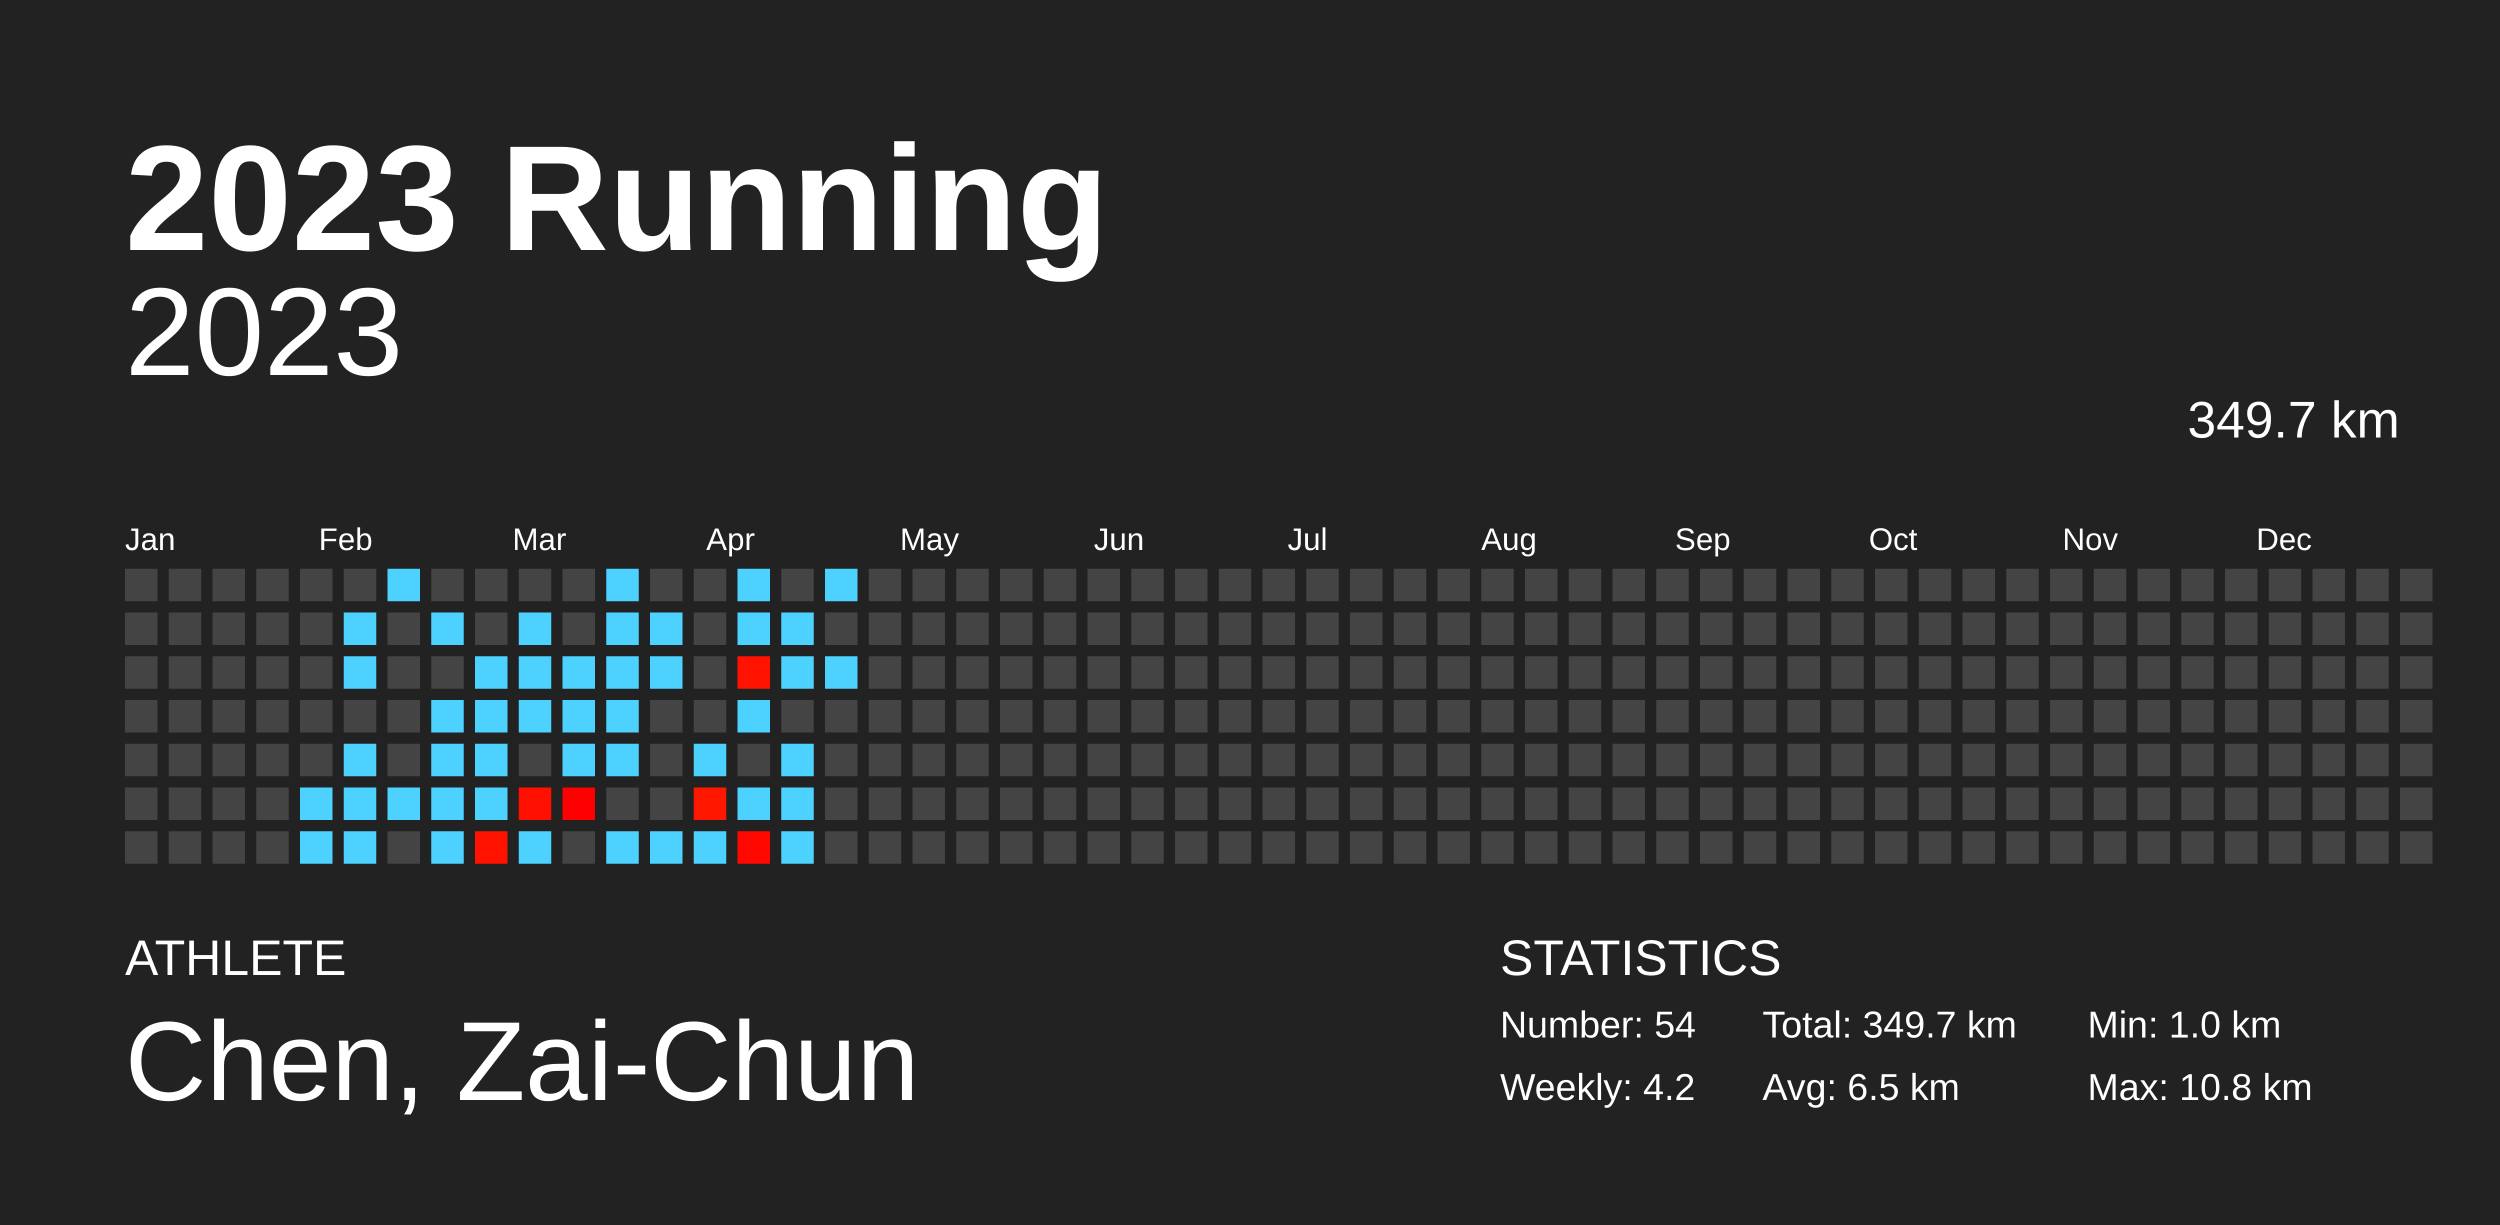
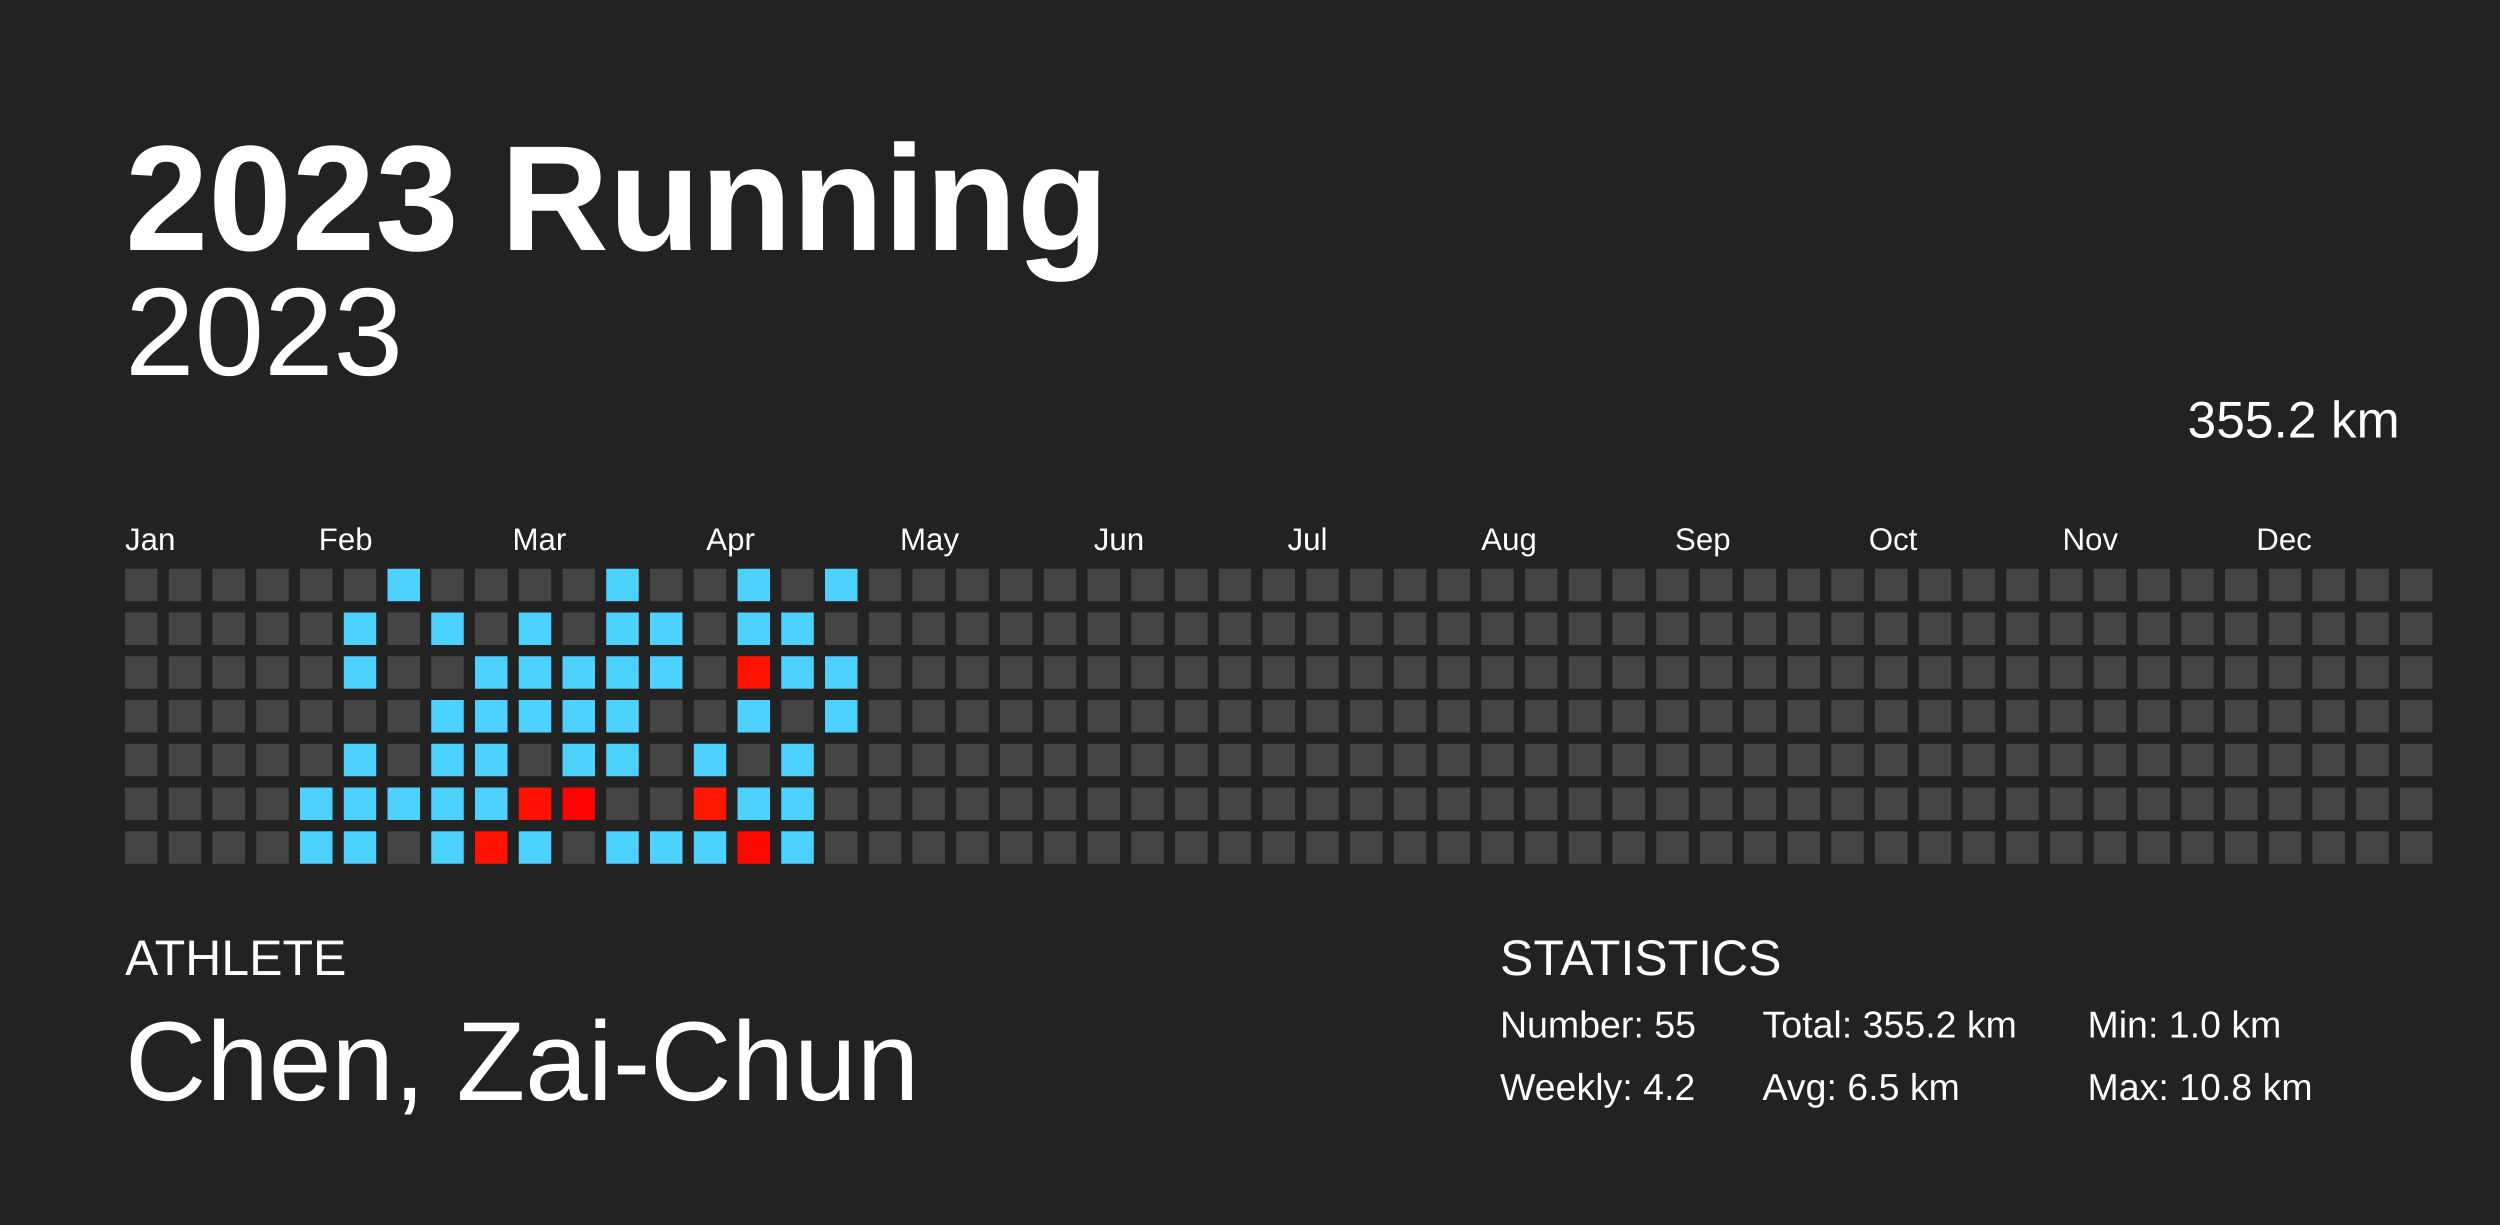
<svg xmlns="http://www.w3.org/2000/svg" baseProfile="full" height="98mm" version="1.1" viewBox="0,0,200,98" width="200mm">
  <defs />
  <rect fill="#222222" height="98" width="200" x="0" y="0" />
  <text fill="#FFFFFF" style="font-size:12px; font-family:Arial; font-weight:bold;" x="10" y="20">2023 Running</text>
  <text fill="#FFFFFF" style="font-size:4px; font-family:Arial" x="10" y="78">ATHLETE</text>
  <text fill="#FFFFFF" style="font-size:9px; font-family:Arial" x="10" y="88">Chen, Zai-Chun</text>
  <text fill="#FFFFFF" style="font-size:4px; font-family:Arial" x="120" y="78">STATISTICS</text>
-   <text fill="#FFFFFF" style="font-size:3px; font-family:Arial" x="120" y="83">Number: 54</text>
+   <text fill="#FFFFFF" style="font-size:3px; font-family:Arial" x="120" y="83">Number: 55</text>
  <text fill="#FFFFFF" style="font-size:3px; font-family:Arial" x="120" y="88">Weekly: 4.2</text>
-   <text fill="#FFFFFF" style="font-size:3px; font-family:Arial" x="141" y="83">Total: 349.7 km</text>
+   <text fill="#FFFFFF" style="font-size:3px; font-family:Arial" x="141" y="83">Total: 355.2 km</text>
  <text fill="#FFFFFF" style="font-size:3px; font-family:Arial" x="141" y="88">Avg: 6.5 km</text>
  <text fill="#FFFFFF" style="font-size:3px; font-family:Arial" x="167" y="83">Min: 1.0 km</text>
  <text fill="#FFFFFF" style="font-size:3px; font-family:Arial" x="167" y="88">Max: 10.8 km</text>
  <text alignment-baseline="hanging" fill="#FFFFFF" style="font-size:10.0px; font-family:Arial;" x="10" y="30">2023</text>
-   <text alignment-baseline="hanging" fill="#FFFFFF" style="font-size:4.125px; font-family:Arial;" x="175" y="35">349.7 km</text>
+   <text alignment-baseline="hanging" fill="#FFFFFF" style="font-size:4.125px; font-family:Arial;" x="175" y="35">355.2 km</text>
  <text fill="#FFFFFF" style="font-size:2.5px; font-family:Arial" x="10.0" y="44">Jan</text>
  <text fill="#FFFFFF" style="font-size:2.5px; font-family:Arial" x="25.5" y="44">Feb</text>
  <text fill="#FFFFFF" style="font-size:2.5px; font-family:Arial" x="41.0" y="44">Mar</text>
  <text fill="#FFFFFF" style="font-size:2.5px; font-family:Arial" x="56.5" y="44">Apr</text>
  <text fill="#FFFFFF" style="font-size:2.5px; font-family:Arial" x="72.0" y="44">May</text>
  <text fill="#FFFFFF" style="font-size:2.5px; font-family:Arial" x="87.5" y="44">Jun</text>
  <text fill="#FFFFFF" style="font-size:2.5px; font-family:Arial" x="103.0" y="44">Jul</text>
  <text fill="#FFFFFF" style="font-size:2.5px; font-family:Arial" x="118.5" y="44">Aug</text>
  <text fill="#FFFFFF" style="font-size:2.5px; font-family:Arial" x="134.0" y="44">Sep</text>
  <text fill="#FFFFFF" style="font-size:2.5px; font-family:Arial" x="149.5" y="44">Oct</text>
  <text fill="#FFFFFF" style="font-size:2.5px; font-family:Arial" x="165.0" y="44">Nov</text>
  <text fill="#FFFFFF" style="font-size:2.5px; font-family:Arial" x="180.5" y="44">Dec</text>
  <rect fill="#444444" height="2.6" width="2.6" x="10.0" y="45.5" />
  <rect fill="#444444" height="2.6" width="2.6" x="10.0" y="49.0" />
  <rect fill="#444444" height="2.6" width="2.6" x="10.0" y="52.5" />
  <rect fill="#444444" height="2.6" width="2.6" x="10.0" y="56.0" />
  <rect fill="#444444" height="2.6" width="2.6" x="10.0" y="59.5" />
  <rect fill="#444444" height="2.6" width="2.6" x="10.0" y="63.0" />
  <rect fill="#444444" height="2.6" width="2.6" x="10.0" y="66.5" />
  <rect fill="#444444" height="2.6" width="2.6" x="13.5" y="45.5" />
  <rect fill="#444444" height="2.6" width="2.6" x="13.5" y="49.0" />
  <rect fill="#444444" height="2.6" width="2.6" x="13.5" y="52.5" />
  <rect fill="#444444" height="2.6" width="2.6" x="13.5" y="56.0" />
  <rect fill="#444444" height="2.6" width="2.6" x="13.5" y="59.5" />
  <rect fill="#444444" height="2.6" width="2.6" x="13.5" y="63.0" />
  <rect fill="#444444" height="2.6" width="2.6" x="13.5" y="66.5" />
  <rect fill="#444444" height="2.6" width="2.6" x="17.0" y="45.5" />
  <rect fill="#444444" height="2.6" width="2.6" x="17.0" y="49.0" />
  <rect fill="#444444" height="2.6" width="2.6" x="17.0" y="52.5" />
  <rect fill="#444444" height="2.6" width="2.6" x="17.0" y="56.0" />
  <rect fill="#444444" height="2.6" width="2.6" x="17.0" y="59.5" />
  <rect fill="#444444" height="2.6" width="2.6" x="17.0" y="63.0" />
  <rect fill="#444444" height="2.6" width="2.6" x="17.0" y="66.5" />
  <rect fill="#444444" height="2.6" width="2.6" x="20.5" y="45.5" />
  <rect fill="#444444" height="2.6" width="2.6" x="20.5" y="49.0" />
  <rect fill="#444444" height="2.6" width="2.6" x="20.5" y="52.5" />
  <rect fill="#444444" height="2.6" width="2.6" x="20.5" y="56.0" />
  <rect fill="#444444" height="2.6" width="2.6" x="20.5" y="59.5" />
  <rect fill="#444444" height="2.6" width="2.6" x="20.5" y="63.0" />
  <rect fill="#444444" height="2.6" width="2.6" x="20.5" y="66.5" />
  <rect fill="#444444" height="2.6" width="2.6" x="24.0" y="45.5" />
  <rect fill="#444444" height="2.6" width="2.6" x="24.0" y="49.0" />
  <rect fill="#444444" height="2.6" width="2.6" x="24.0" y="52.5" />
  <rect fill="#444444" height="2.6" width="2.6" x="24.0" y="56.0" />
  <rect fill="#444444" height="2.6" width="2.6" x="24.0" y="59.5" />
  <rect fill="#4dd2ff" height="2.6" width="2.6" x="24.0" y="63.0" />
  <rect fill="#4dd2ff" height="2.6" width="2.6" x="24.0" y="66.5" />
  <rect fill="#444444" height="2.6" width="2.6" x="27.5" y="45.5" />
  <rect fill="#4dd2ff" height="2.6" width="2.6" x="27.5" y="49.0" />
  <rect fill="#4dd2ff" height="2.6" width="2.6" x="27.5" y="52.5" />
  <rect fill="#444444" height="2.6" width="2.6" x="27.5" y="56.0" />
  <rect fill="#4dd2ff" height="2.6" width="2.6" x="27.5" y="59.5" />
  <rect fill="#4dd2ff" height="2.6" width="2.6" x="27.5" y="63.0" />
  <rect fill="#4dd2ff" height="2.6" width="2.6" x="27.5" y="66.5" />
  <rect fill="#4dd2ff" height="2.6" width="2.6" x="31.0" y="45.5" />
  <rect fill="#444444" height="2.6" width="2.6" x="31.0" y="49.0" />
  <rect fill="#444444" height="2.6" width="2.6" x="31.0" y="52.5" />
  <rect fill="#444444" height="2.6" width="2.6" x="31.0" y="56.0" />
  <rect fill="#444444" height="2.6" width="2.6" x="31.0" y="59.5" />
  <rect fill="#4dd2ff" height="2.6" width="2.6" x="31.0" y="63.0" />
  <rect fill="#444444" height="2.6" width="2.6" x="31.0" y="66.5" />
  <rect fill="#444444" height="2.6" width="2.6" x="34.5" y="45.5" />
  <rect fill="#4dd2ff" height="2.6" width="2.6" x="34.5" y="49.0" />
  <rect fill="#444444" height="2.6" width="2.6" x="34.5" y="52.5" />
  <rect fill="#4dd2ff" height="2.6" width="2.6" x="34.5" y="56.0" />
  <rect fill="#4dd2ff" height="2.6" width="2.6" x="34.5" y="59.5" />
  <rect fill="#4dd2ff" height="2.6" width="2.6" x="34.5" y="63.0" />
  <rect fill="#4dd2ff" height="2.6" width="2.6" x="34.5" y="66.5" />
  <rect fill="#444444" height="2.6" width="2.6" x="38.0" y="45.5" />
  <rect fill="#444444" height="2.6" width="2.6" x="38.0" y="49.0" />
  <rect fill="#4dd2ff" height="2.6" width="2.6" x="38.0" y="52.5" />
  <rect fill="#4dd2ff" height="2.6" width="2.6" x="38.0" y="56.0" />
  <rect fill="#4dd2ff" height="2.6" width="2.6" x="38.0" y="59.5" />
  <rect fill="#4dd2ff" height="2.6" width="2.6" x="38.0" y="63.0" />
  <rect fill="#ff1200" height="2.6" width="2.6" x="38.0" y="66.5" />
  <rect fill="#444444" height="2.6" width="2.6" x="41.5" y="45.5" />
  <rect fill="#4dd2ff" height="2.6" width="2.6" x="41.5" y="49.0" />
  <rect fill="#4dd2ff" height="2.6" width="2.6" x="41.5" y="52.5" />
  <rect fill="#4dd2ff" height="2.6" width="2.6" x="41.5" y="56.0" />
  <rect fill="#444444" height="2.6" width="2.6" x="41.5" y="59.5" />
  <rect fill="#ff1000" height="2.6" width="2.6" x="41.5" y="63.0" />
  <rect fill="#4dd2ff" height="2.6" width="2.6" x="41.5" y="66.5" />
  <rect fill="#444444" height="2.6" width="2.6" x="45.0" y="45.5" />
  <rect fill="#444444" height="2.6" width="2.6" x="45.0" y="49.0" />
  <rect fill="#4dd2ff" height="2.6" width="2.6" x="45.0" y="52.5" />
  <rect fill="#4dd2ff" height="2.6" width="2.6" x="45.0" y="56.0" />
  <rect fill="#4dd2ff" height="2.6" width="2.6" x="45.0" y="59.5" />
  <rect fill="#ff0000" height="2.6" width="2.6" x="45.0" y="63.0" />
  <rect fill="#444444" height="2.6" width="2.6" x="45.0" y="66.5" />
  <rect fill="#4dd2ff" height="2.6" width="2.6" x="48.5" y="45.5" />
  <rect fill="#4dd2ff" height="2.6" width="2.6" x="48.5" y="49.0" />
  <rect fill="#4dd2ff" height="2.6" width="2.6" x="48.5" y="52.5" />
  <rect fill="#4dd2ff" height="2.6" width="2.6" x="48.5" y="56.0" />
  <rect fill="#4dd2ff" height="2.6" width="2.6" x="48.5" y="59.5" />
  <rect fill="#444444" height="2.6" width="2.6" x="48.5" y="63.0" />
  <rect fill="#4dd2ff" height="2.6" width="2.6" x="48.5" y="66.5" />
  <rect fill="#444444" height="2.6" width="2.6" x="52.0" y="45.5" />
  <rect fill="#4dd2ff" height="2.6" width="2.6" x="52.0" y="49.0" />
  <rect fill="#4dd2ff" height="2.6" width="2.6" x="52.0" y="52.5" />
  <rect fill="#444444" height="2.6" width="2.6" x="52.0" y="56.0" />
  <rect fill="#444444" height="2.6" width="2.6" x="52.0" y="59.5" />
  <rect fill="#444444" height="2.6" width="2.6" x="52.0" y="63.0" />
  <rect fill="#4dd2ff" height="2.6" width="2.6" x="52.0" y="66.5" />
  <rect fill="#444444" height="2.6" width="2.6" x="55.5" y="45.5" />
  <rect fill="#444444" height="2.6" width="2.6" x="55.5" y="49.0" />
  <rect fill="#444444" height="2.6" width="2.6" x="55.5" y="52.5" />
  <rect fill="#444444" height="2.6" width="2.6" x="55.5" y="56.0" />
  <rect fill="#4dd2ff" height="2.6" width="2.6" x="55.5" y="59.5" />
  <rect fill="#ff1700" height="2.6" width="2.6" x="55.5" y="63.0" />
  <rect fill="#4dd2ff" height="2.6" width="2.6" x="55.5" y="66.5" />
  <rect fill="#4dd2ff" height="2.6" width="2.6" x="59.0" y="45.5" />
  <rect fill="#4dd2ff" height="2.6" width="2.6" x="59.0" y="49.0" />
  <rect fill="#ff1300" height="2.6" width="2.6" x="59.0" y="52.5" />
  <rect fill="#4dd2ff" height="2.6" width="2.6" x="59.0" y="56.0" />
  <rect fill="#444444" height="2.6" width="2.6" x="59.0" y="59.5" />
  <rect fill="#4dd2ff" height="2.6" width="2.6" x="59.0" y="63.0" />
  <rect fill="#ff0800" height="2.6" width="2.6" x="59.0" y="66.5" />
  <rect fill="#444444" height="2.6" width="2.6" x="62.5" y="45.5" />
  <rect fill="#4dd2ff" height="2.6" width="2.6" x="62.5" y="49.0" />
  <rect fill="#4dd2ff" height="2.6" width="2.6" x="62.5" y="52.5" />
  <rect fill="#444444" height="2.6" width="2.6" x="62.5" y="56.0" />
  <rect fill="#4dd2ff" height="2.6" width="2.6" x="62.5" y="59.5" />
  <rect fill="#4dd2ff" height="2.6" width="2.6" x="62.5" y="63.0" />
  <rect fill="#4dd2ff" height="2.6" width="2.6" x="62.5" y="66.5" />
  <rect fill="#4dd2ff" height="2.6" width="2.6" x="66.0" y="45.5" />
  <rect fill="#444444" height="2.6" width="2.6" x="66.0" y="49.0" />
  <rect fill="#4dd2ff" height="2.6" width="2.6" x="66.0" y="52.5" />
-   <rect fill="#444444" height="2.6" width="2.6" x="66.0" y="56.0" />
+   <rect fill="#4dd2ff" height="2.6" width="2.6" x="66.0" y="56.0" />
  <rect fill="#444444" height="2.6" width="2.6" x="66.0" y="59.5" />
  <rect fill="#444444" height="2.6" width="2.6" x="66.0" y="63.0" />
  <rect fill="#444444" height="2.6" width="2.6" x="66.0" y="66.5" />
  <rect fill="#444444" height="2.6" width="2.6" x="69.5" y="45.5" />
  <rect fill="#444444" height="2.6" width="2.6" x="69.5" y="49.0" />
  <rect fill="#444444" height="2.6" width="2.6" x="69.5" y="52.5" />
  <rect fill="#444444" height="2.6" width="2.6" x="69.5" y="56.0" />
  <rect fill="#444444" height="2.6" width="2.6" x="69.5" y="59.5" />
  <rect fill="#444444" height="2.6" width="2.6" x="69.5" y="63.0" />
  <rect fill="#444444" height="2.6" width="2.6" x="69.5" y="66.5" />
  <rect fill="#444444" height="2.6" width="2.6" x="73.0" y="45.5" />
  <rect fill="#444444" height="2.6" width="2.6" x="73.0" y="49.0" />
  <rect fill="#444444" height="2.6" width="2.6" x="73.0" y="52.5" />
  <rect fill="#444444" height="2.6" width="2.6" x="73.0" y="56.0" />
  <rect fill="#444444" height="2.6" width="2.6" x="73.0" y="59.5" />
  <rect fill="#444444" height="2.6" width="2.6" x="73.0" y="63.0" />
  <rect fill="#444444" height="2.6" width="2.6" x="73.0" y="66.5" />
  <rect fill="#444444" height="2.6" width="2.6" x="76.5" y="45.5" />
  <rect fill="#444444" height="2.6" width="2.6" x="76.5" y="49.0" />
  <rect fill="#444444" height="2.6" width="2.6" x="76.5" y="52.5" />
  <rect fill="#444444" height="2.6" width="2.6" x="76.5" y="56.0" />
  <rect fill="#444444" height="2.6" width="2.6" x="76.5" y="59.5" />
  <rect fill="#444444" height="2.6" width="2.6" x="76.5" y="63.0" />
  <rect fill="#444444" height="2.6" width="2.6" x="76.5" y="66.5" />
  <rect fill="#444444" height="2.6" width="2.6" x="80.0" y="45.5" />
  <rect fill="#444444" height="2.6" width="2.6" x="80.0" y="49.0" />
  <rect fill="#444444" height="2.6" width="2.6" x="80.0" y="52.5" />
  <rect fill="#444444" height="2.6" width="2.6" x="80.0" y="56.0" />
  <rect fill="#444444" height="2.6" width="2.6" x="80.0" y="59.5" />
  <rect fill="#444444" height="2.6" width="2.6" x="80.0" y="63.0" />
  <rect fill="#444444" height="2.6" width="2.6" x="80.0" y="66.5" />
  <rect fill="#444444" height="2.6" width="2.6" x="83.5" y="45.5" />
  <rect fill="#444444" height="2.6" width="2.6" x="83.5" y="49.0" />
  <rect fill="#444444" height="2.6" width="2.6" x="83.5" y="52.5" />
  <rect fill="#444444" height="2.6" width="2.6" x="83.5" y="56.0" />
  <rect fill="#444444" height="2.6" width="2.6" x="83.5" y="59.5" />
  <rect fill="#444444" height="2.6" width="2.6" x="83.5" y="63.0" />
  <rect fill="#444444" height="2.6" width="2.6" x="83.5" y="66.5" />
  <rect fill="#444444" height="2.6" width="2.6" x="87.0" y="45.5" />
  <rect fill="#444444" height="2.6" width="2.6" x="87.0" y="49.0" />
  <rect fill="#444444" height="2.6" width="2.6" x="87.0" y="52.5" />
  <rect fill="#444444" height="2.6" width="2.6" x="87.0" y="56.0" />
  <rect fill="#444444" height="2.6" width="2.6" x="87.0" y="59.5" />
  <rect fill="#444444" height="2.6" width="2.6" x="87.0" y="63.0" />
  <rect fill="#444444" height="2.6" width="2.6" x="87.0" y="66.5" />
  <rect fill="#444444" height="2.6" width="2.6" x="90.5" y="45.5" />
  <rect fill="#444444" height="2.6" width="2.6" x="90.5" y="49.0" />
  <rect fill="#444444" height="2.6" width="2.6" x="90.5" y="52.5" />
  <rect fill="#444444" height="2.6" width="2.6" x="90.5" y="56.0" />
  <rect fill="#444444" height="2.6" width="2.6" x="90.5" y="59.5" />
  <rect fill="#444444" height="2.6" width="2.6" x="90.5" y="63.0" />
  <rect fill="#444444" height="2.6" width="2.6" x="90.5" y="66.5" />
  <rect fill="#444444" height="2.6" width="2.6" x="94.0" y="45.5" />
  <rect fill="#444444" height="2.6" width="2.6" x="94.0" y="49.0" />
  <rect fill="#444444" height="2.6" width="2.6" x="94.0" y="52.5" />
  <rect fill="#444444" height="2.6" width="2.6" x="94.0" y="56.0" />
  <rect fill="#444444" height="2.6" width="2.6" x="94.0" y="59.5" />
  <rect fill="#444444" height="2.6" width="2.6" x="94.0" y="63.0" />
  <rect fill="#444444" height="2.6" width="2.6" x="94.0" y="66.5" />
  <rect fill="#444444" height="2.6" width="2.6" x="97.5" y="45.5" />
  <rect fill="#444444" height="2.6" width="2.6" x="97.5" y="49.0" />
  <rect fill="#444444" height="2.6" width="2.6" x="97.5" y="52.5" />
  <rect fill="#444444" height="2.6" width="2.6" x="97.5" y="56.0" />
  <rect fill="#444444" height="2.6" width="2.6" x="97.5" y="59.5" />
  <rect fill="#444444" height="2.6" width="2.6" x="97.5" y="63.0" />
  <rect fill="#444444" height="2.6" width="2.6" x="97.5" y="66.5" />
  <rect fill="#444444" height="2.6" width="2.6" x="101.0" y="45.5" />
  <rect fill="#444444" height="2.6" width="2.6" x="101.0" y="49.0" />
  <rect fill="#444444" height="2.6" width="2.6" x="101.0" y="52.5" />
  <rect fill="#444444" height="2.6" width="2.6" x="101.0" y="56.0" />
  <rect fill="#444444" height="2.6" width="2.6" x="101.0" y="59.5" />
  <rect fill="#444444" height="2.6" width="2.6" x="101.0" y="63.0" />
  <rect fill="#444444" height="2.6" width="2.6" x="101.0" y="66.5" />
  <rect fill="#444444" height="2.6" width="2.6" x="104.5" y="45.5" />
  <rect fill="#444444" height="2.6" width="2.6" x="104.5" y="49.0" />
  <rect fill="#444444" height="2.6" width="2.6" x="104.5" y="52.5" />
  <rect fill="#444444" height="2.6" width="2.6" x="104.5" y="56.0" />
  <rect fill="#444444" height="2.6" width="2.6" x="104.5" y="59.5" />
  <rect fill="#444444" height="2.6" width="2.6" x="104.5" y="63.0" />
  <rect fill="#444444" height="2.6" width="2.6" x="104.5" y="66.5" />
  <rect fill="#444444" height="2.6" width="2.6" x="108.0" y="45.5" />
  <rect fill="#444444" height="2.6" width="2.6" x="108.0" y="49.0" />
  <rect fill="#444444" height="2.6" width="2.6" x="108.0" y="52.5" />
  <rect fill="#444444" height="2.6" width="2.6" x="108.0" y="56.0" />
  <rect fill="#444444" height="2.6" width="2.6" x="108.0" y="59.5" />
  <rect fill="#444444" height="2.6" width="2.6" x="108.0" y="63.0" />
  <rect fill="#444444" height="2.6" width="2.6" x="108.0" y="66.5" />
  <rect fill="#444444" height="2.6" width="2.6" x="111.5" y="45.5" />
  <rect fill="#444444" height="2.6" width="2.6" x="111.5" y="49.0" />
  <rect fill="#444444" height="2.6" width="2.6" x="111.5" y="52.5" />
  <rect fill="#444444" height="2.6" width="2.6" x="111.5" y="56.0" />
  <rect fill="#444444" height="2.6" width="2.6" x="111.5" y="59.5" />
  <rect fill="#444444" height="2.6" width="2.6" x="111.5" y="63.0" />
  <rect fill="#444444" height="2.6" width="2.6" x="111.5" y="66.5" />
  <rect fill="#444444" height="2.6" width="2.6" x="115.0" y="45.5" />
  <rect fill="#444444" height="2.6" width="2.6" x="115.0" y="49.0" />
  <rect fill="#444444" height="2.6" width="2.6" x="115.0" y="52.5" />
  <rect fill="#444444" height="2.6" width="2.6" x="115.0" y="56.0" />
  <rect fill="#444444" height="2.6" width="2.6" x="115.0" y="59.5" />
  <rect fill="#444444" height="2.6" width="2.6" x="115.0" y="63.0" />
  <rect fill="#444444" height="2.6" width="2.6" x="115.0" y="66.5" />
  <rect fill="#444444" height="2.6" width="2.6" x="118.5" y="45.5" />
  <rect fill="#444444" height="2.6" width="2.6" x="118.5" y="49.0" />
  <rect fill="#444444" height="2.6" width="2.6" x="118.5" y="52.5" />
  <rect fill="#444444" height="2.6" width="2.6" x="118.5" y="56.0" />
  <rect fill="#444444" height="2.6" width="2.6" x="118.5" y="59.5" />
  <rect fill="#444444" height="2.6" width="2.6" x="118.5" y="63.0" />
  <rect fill="#444444" height="2.6" width="2.6" x="118.5" y="66.5" />
  <rect fill="#444444" height="2.6" width="2.6" x="122.0" y="45.5" />
  <rect fill="#444444" height="2.6" width="2.6" x="122.0" y="49.0" />
  <rect fill="#444444" height="2.6" width="2.6" x="122.0" y="52.5" />
  <rect fill="#444444" height="2.6" width="2.6" x="122.0" y="56.0" />
  <rect fill="#444444" height="2.6" width="2.6" x="122.0" y="59.5" />
  <rect fill="#444444" height="2.6" width="2.6" x="122.0" y="63.0" />
  <rect fill="#444444" height="2.6" width="2.6" x="122.0" y="66.5" />
  <rect fill="#444444" height="2.6" width="2.6" x="125.5" y="45.5" />
  <rect fill="#444444" height="2.6" width="2.6" x="125.5" y="49.0" />
  <rect fill="#444444" height="2.6" width="2.6" x="125.5" y="52.5" />
  <rect fill="#444444" height="2.6" width="2.6" x="125.5" y="56.0" />
  <rect fill="#444444" height="2.6" width="2.6" x="125.5" y="59.5" />
  <rect fill="#444444" height="2.6" width="2.6" x="125.5" y="63.0" />
  <rect fill="#444444" height="2.6" width="2.6" x="125.5" y="66.5" />
  <rect fill="#444444" height="2.6" width="2.6" x="129.0" y="45.5" />
  <rect fill="#444444" height="2.6" width="2.6" x="129.0" y="49.0" />
  <rect fill="#444444" height="2.6" width="2.6" x="129.0" y="52.5" />
  <rect fill="#444444" height="2.6" width="2.6" x="129.0" y="56.0" />
  <rect fill="#444444" height="2.6" width="2.6" x="129.0" y="59.5" />
  <rect fill="#444444" height="2.6" width="2.6" x="129.0" y="63.0" />
  <rect fill="#444444" height="2.6" width="2.6" x="129.0" y="66.5" />
  <rect fill="#444444" height="2.6" width="2.6" x="132.5" y="45.5" />
  <rect fill="#444444" height="2.6" width="2.6" x="132.5" y="49.0" />
  <rect fill="#444444" height="2.6" width="2.6" x="132.5" y="52.5" />
  <rect fill="#444444" height="2.6" width="2.6" x="132.5" y="56.0" />
  <rect fill="#444444" height="2.6" width="2.6" x="132.5" y="59.5" />
  <rect fill="#444444" height="2.6" width="2.6" x="132.5" y="63.0" />
  <rect fill="#444444" height="2.6" width="2.6" x="132.5" y="66.5" />
  <rect fill="#444444" height="2.6" width="2.6" x="136.0" y="45.5" />
  <rect fill="#444444" height="2.6" width="2.6" x="136.0" y="49.0" />
  <rect fill="#444444" height="2.6" width="2.6" x="136.0" y="52.5" />
  <rect fill="#444444" height="2.6" width="2.6" x="136.0" y="56.0" />
  <rect fill="#444444" height="2.6" width="2.6" x="136.0" y="59.5" />
  <rect fill="#444444" height="2.6" width="2.6" x="136.0" y="63.0" />
  <rect fill="#444444" height="2.6" width="2.6" x="136.0" y="66.5" />
  <rect fill="#444444" height="2.6" width="2.6" x="139.5" y="45.5" />
  <rect fill="#444444" height="2.6" width="2.6" x="139.5" y="49.0" />
  <rect fill="#444444" height="2.6" width="2.6" x="139.5" y="52.5" />
  <rect fill="#444444" height="2.6" width="2.6" x="139.5" y="56.0" />
  <rect fill="#444444" height="2.6" width="2.6" x="139.5" y="59.5" />
  <rect fill="#444444" height="2.6" width="2.6" x="139.5" y="63.0" />
  <rect fill="#444444" height="2.6" width="2.6" x="139.5" y="66.5" />
  <rect fill="#444444" height="2.6" width="2.6" x="143.0" y="45.5" />
  <rect fill="#444444" height="2.6" width="2.6" x="143.0" y="49.0" />
  <rect fill="#444444" height="2.6" width="2.6" x="143.0" y="52.5" />
  <rect fill="#444444" height="2.6" width="2.6" x="143.0" y="56.0" />
  <rect fill="#444444" height="2.6" width="2.6" x="143.0" y="59.5" />
  <rect fill="#444444" height="2.6" width="2.6" x="143.0" y="63.0" />
  <rect fill="#444444" height="2.6" width="2.6" x="143.0" y="66.5" />
  <rect fill="#444444" height="2.6" width="2.6" x="146.5" y="45.5" />
  <rect fill="#444444" height="2.6" width="2.6" x="146.5" y="49.0" />
  <rect fill="#444444" height="2.6" width="2.6" x="146.5" y="52.5" />
  <rect fill="#444444" height="2.6" width="2.6" x="146.5" y="56.0" />
  <rect fill="#444444" height="2.6" width="2.6" x="146.5" y="59.5" />
  <rect fill="#444444" height="2.6" width="2.6" x="146.5" y="63.0" />
  <rect fill="#444444" height="2.6" width="2.6" x="146.5" y="66.5" />
  <rect fill="#444444" height="2.6" width="2.6" x="150.0" y="45.5" />
  <rect fill="#444444" height="2.6" width="2.6" x="150.0" y="49.0" />
  <rect fill="#444444" height="2.6" width="2.6" x="150.0" y="52.5" />
  <rect fill="#444444" height="2.6" width="2.6" x="150.0" y="56.0" />
  <rect fill="#444444" height="2.6" width="2.6" x="150.0" y="59.5" />
  <rect fill="#444444" height="2.6" width="2.6" x="150.0" y="63.0" />
  <rect fill="#444444" height="2.6" width="2.6" x="150.0" y="66.5" />
  <rect fill="#444444" height="2.6" width="2.6" x="153.5" y="45.5" />
  <rect fill="#444444" height="2.6" width="2.6" x="153.5" y="49.0" />
  <rect fill="#444444" height="2.6" width="2.6" x="153.5" y="52.5" />
  <rect fill="#444444" height="2.6" width="2.6" x="153.5" y="56.0" />
  <rect fill="#444444" height="2.6" width="2.6" x="153.5" y="59.5" />
  <rect fill="#444444" height="2.6" width="2.6" x="153.5" y="63.0" />
  <rect fill="#444444" height="2.6" width="2.6" x="153.5" y="66.5" />
  <rect fill="#444444" height="2.6" width="2.6" x="157.0" y="45.5" />
  <rect fill="#444444" height="2.6" width="2.6" x="157.0" y="49.0" />
  <rect fill="#444444" height="2.6" width="2.6" x="157.0" y="52.5" />
  <rect fill="#444444" height="2.6" width="2.6" x="157.0" y="56.0" />
  <rect fill="#444444" height="2.6" width="2.6" x="157.0" y="59.5" />
  <rect fill="#444444" height="2.6" width="2.6" x="157.0" y="63.0" />
  <rect fill="#444444" height="2.6" width="2.6" x="157.0" y="66.5" />
  <rect fill="#444444" height="2.6" width="2.6" x="160.5" y="45.5" />
  <rect fill="#444444" height="2.6" width="2.6" x="160.5" y="49.0" />
  <rect fill="#444444" height="2.6" width="2.6" x="160.5" y="52.5" />
  <rect fill="#444444" height="2.6" width="2.6" x="160.5" y="56.0" />
  <rect fill="#444444" height="2.6" width="2.6" x="160.5" y="59.5" />
  <rect fill="#444444" height="2.6" width="2.6" x="160.5" y="63.0" />
  <rect fill="#444444" height="2.6" width="2.6" x="160.5" y="66.5" />
  <rect fill="#444444" height="2.6" width="2.6" x="164.0" y="45.5" />
  <rect fill="#444444" height="2.6" width="2.6" x="164.0" y="49.0" />
  <rect fill="#444444" height="2.6" width="2.6" x="164.0" y="52.5" />
  <rect fill="#444444" height="2.6" width="2.6" x="164.0" y="56.0" />
  <rect fill="#444444" height="2.6" width="2.6" x="164.0" y="59.5" />
  <rect fill="#444444" height="2.6" width="2.6" x="164.0" y="63.0" />
  <rect fill="#444444" height="2.6" width="2.6" x="164.0" y="66.5" />
  <rect fill="#444444" height="2.6" width="2.6" x="167.5" y="45.5" />
  <rect fill="#444444" height="2.6" width="2.6" x="167.5" y="49.0" />
  <rect fill="#444444" height="2.6" width="2.6" x="167.5" y="52.5" />
  <rect fill="#444444" height="2.6" width="2.6" x="167.5" y="56.0" />
  <rect fill="#444444" height="2.6" width="2.6" x="167.5" y="59.5" />
  <rect fill="#444444" height="2.6" width="2.6" x="167.5" y="63.0" />
  <rect fill="#444444" height="2.6" width="2.6" x="167.5" y="66.5" />
  <rect fill="#444444" height="2.6" width="2.6" x="171.0" y="45.5" />
  <rect fill="#444444" height="2.6" width="2.6" x="171.0" y="49.0" />
  <rect fill="#444444" height="2.6" width="2.6" x="171.0" y="52.5" />
  <rect fill="#444444" height="2.6" width="2.6" x="171.0" y="56.0" />
  <rect fill="#444444" height="2.6" width="2.6" x="171.0" y="59.5" />
  <rect fill="#444444" height="2.6" width="2.6" x="171.0" y="63.0" />
  <rect fill="#444444" height="2.6" width="2.6" x="171.0" y="66.5" />
  <rect fill="#444444" height="2.6" width="2.6" x="174.5" y="45.5" />
  <rect fill="#444444" height="2.6" width="2.6" x="174.5" y="49.0" />
  <rect fill="#444444" height="2.6" width="2.6" x="174.5" y="52.5" />
  <rect fill="#444444" height="2.6" width="2.6" x="174.5" y="56.0" />
  <rect fill="#444444" height="2.6" width="2.6" x="174.5" y="59.5" />
  <rect fill="#444444" height="2.6" width="2.6" x="174.5" y="63.0" />
  <rect fill="#444444" height="2.6" width="2.6" x="174.5" y="66.5" />
  <rect fill="#444444" height="2.6" width="2.6" x="178.0" y="45.5" />
  <rect fill="#444444" height="2.6" width="2.6" x="178.0" y="49.0" />
  <rect fill="#444444" height="2.6" width="2.6" x="178.0" y="52.5" />
  <rect fill="#444444" height="2.6" width="2.6" x="178.0" y="56.0" />
  <rect fill="#444444" height="2.6" width="2.6" x="178.0" y="59.5" />
  <rect fill="#444444" height="2.6" width="2.6" x="178.0" y="63.0" />
  <rect fill="#444444" height="2.6" width="2.6" x="178.0" y="66.5" />
  <rect fill="#444444" height="2.6" width="2.6" x="181.5" y="45.5" />
  <rect fill="#444444" height="2.6" width="2.6" x="181.5" y="49.0" />
  <rect fill="#444444" height="2.6" width="2.6" x="181.5" y="52.5" />
  <rect fill="#444444" height="2.6" width="2.6" x="181.5" y="56.0" />
  <rect fill="#444444" height="2.6" width="2.6" x="181.5" y="59.5" />
  <rect fill="#444444" height="2.6" width="2.6" x="181.5" y="63.0" />
  <rect fill="#444444" height="2.6" width="2.6" x="181.5" y="66.5" />
  <rect fill="#444444" height="2.6" width="2.6" x="185.0" y="45.5" />
  <rect fill="#444444" height="2.6" width="2.6" x="185.0" y="49.0" />
  <rect fill="#444444" height="2.6" width="2.6" x="185.0" y="52.5" />
  <rect fill="#444444" height="2.6" width="2.6" x="185.0" y="56.0" />
  <rect fill="#444444" height="2.6" width="2.6" x="185.0" y="59.5" />
  <rect fill="#444444" height="2.6" width="2.6" x="185.0" y="63.0" />
  <rect fill="#444444" height="2.6" width="2.6" x="185.0" y="66.5" />
  <rect fill="#444444" height="2.6" width="2.6" x="188.5" y="45.5" />
  <rect fill="#444444" height="2.6" width="2.6" x="188.5" y="49.0" />
  <rect fill="#444444" height="2.6" width="2.6" x="188.5" y="52.5" />
  <rect fill="#444444" height="2.6" width="2.6" x="188.5" y="56.0" />
  <rect fill="#444444" height="2.6" width="2.6" x="188.5" y="59.5" />
  <rect fill="#444444" height="2.6" width="2.6" x="188.5" y="63.0" />
  <rect fill="#444444" height="2.6" width="2.6" x="188.5" y="66.5" />
  <rect fill="#444444" height="2.6" width="2.6" x="192.0" y="45.5" />
  <rect fill="#444444" height="2.6" width="2.6" x="192.0" y="49.0" />
  <rect fill="#444444" height="2.6" width="2.6" x="192.0" y="52.5" />
  <rect fill="#444444" height="2.6" width="2.6" x="192.0" y="56.0" />
  <rect fill="#444444" height="2.6" width="2.6" x="192.0" y="59.5" />
  <rect fill="#444444" height="2.6" width="2.6" x="192.0" y="63.0" />
  <rect fill="#444444" height="2.6" width="2.6" x="192.0" y="66.5" />
</svg>
